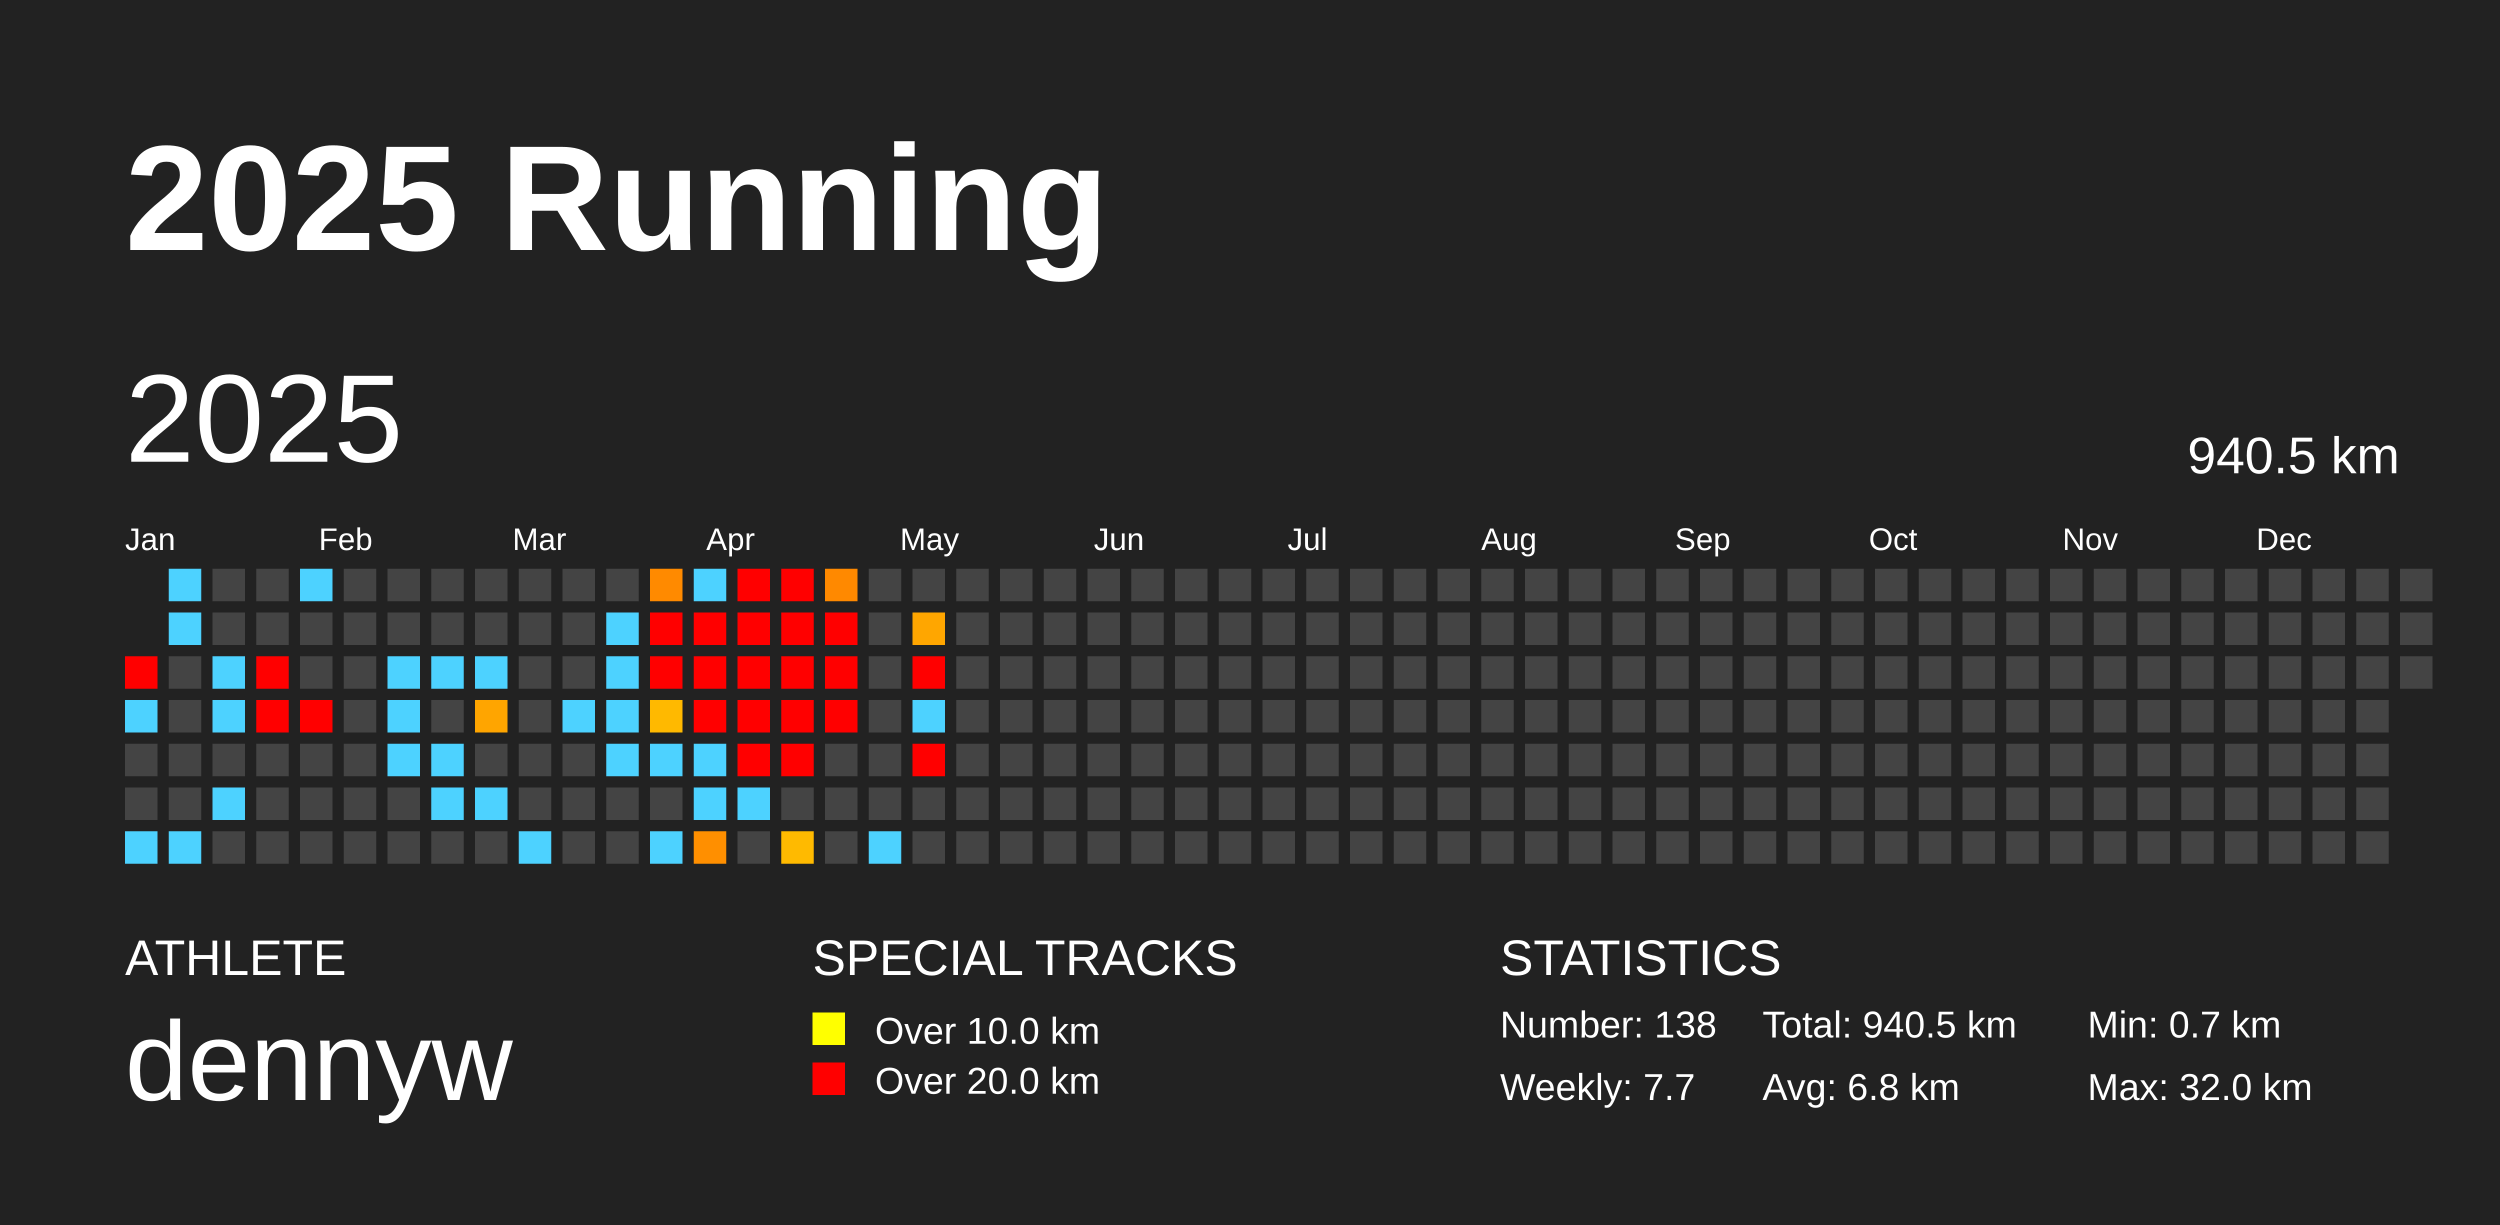
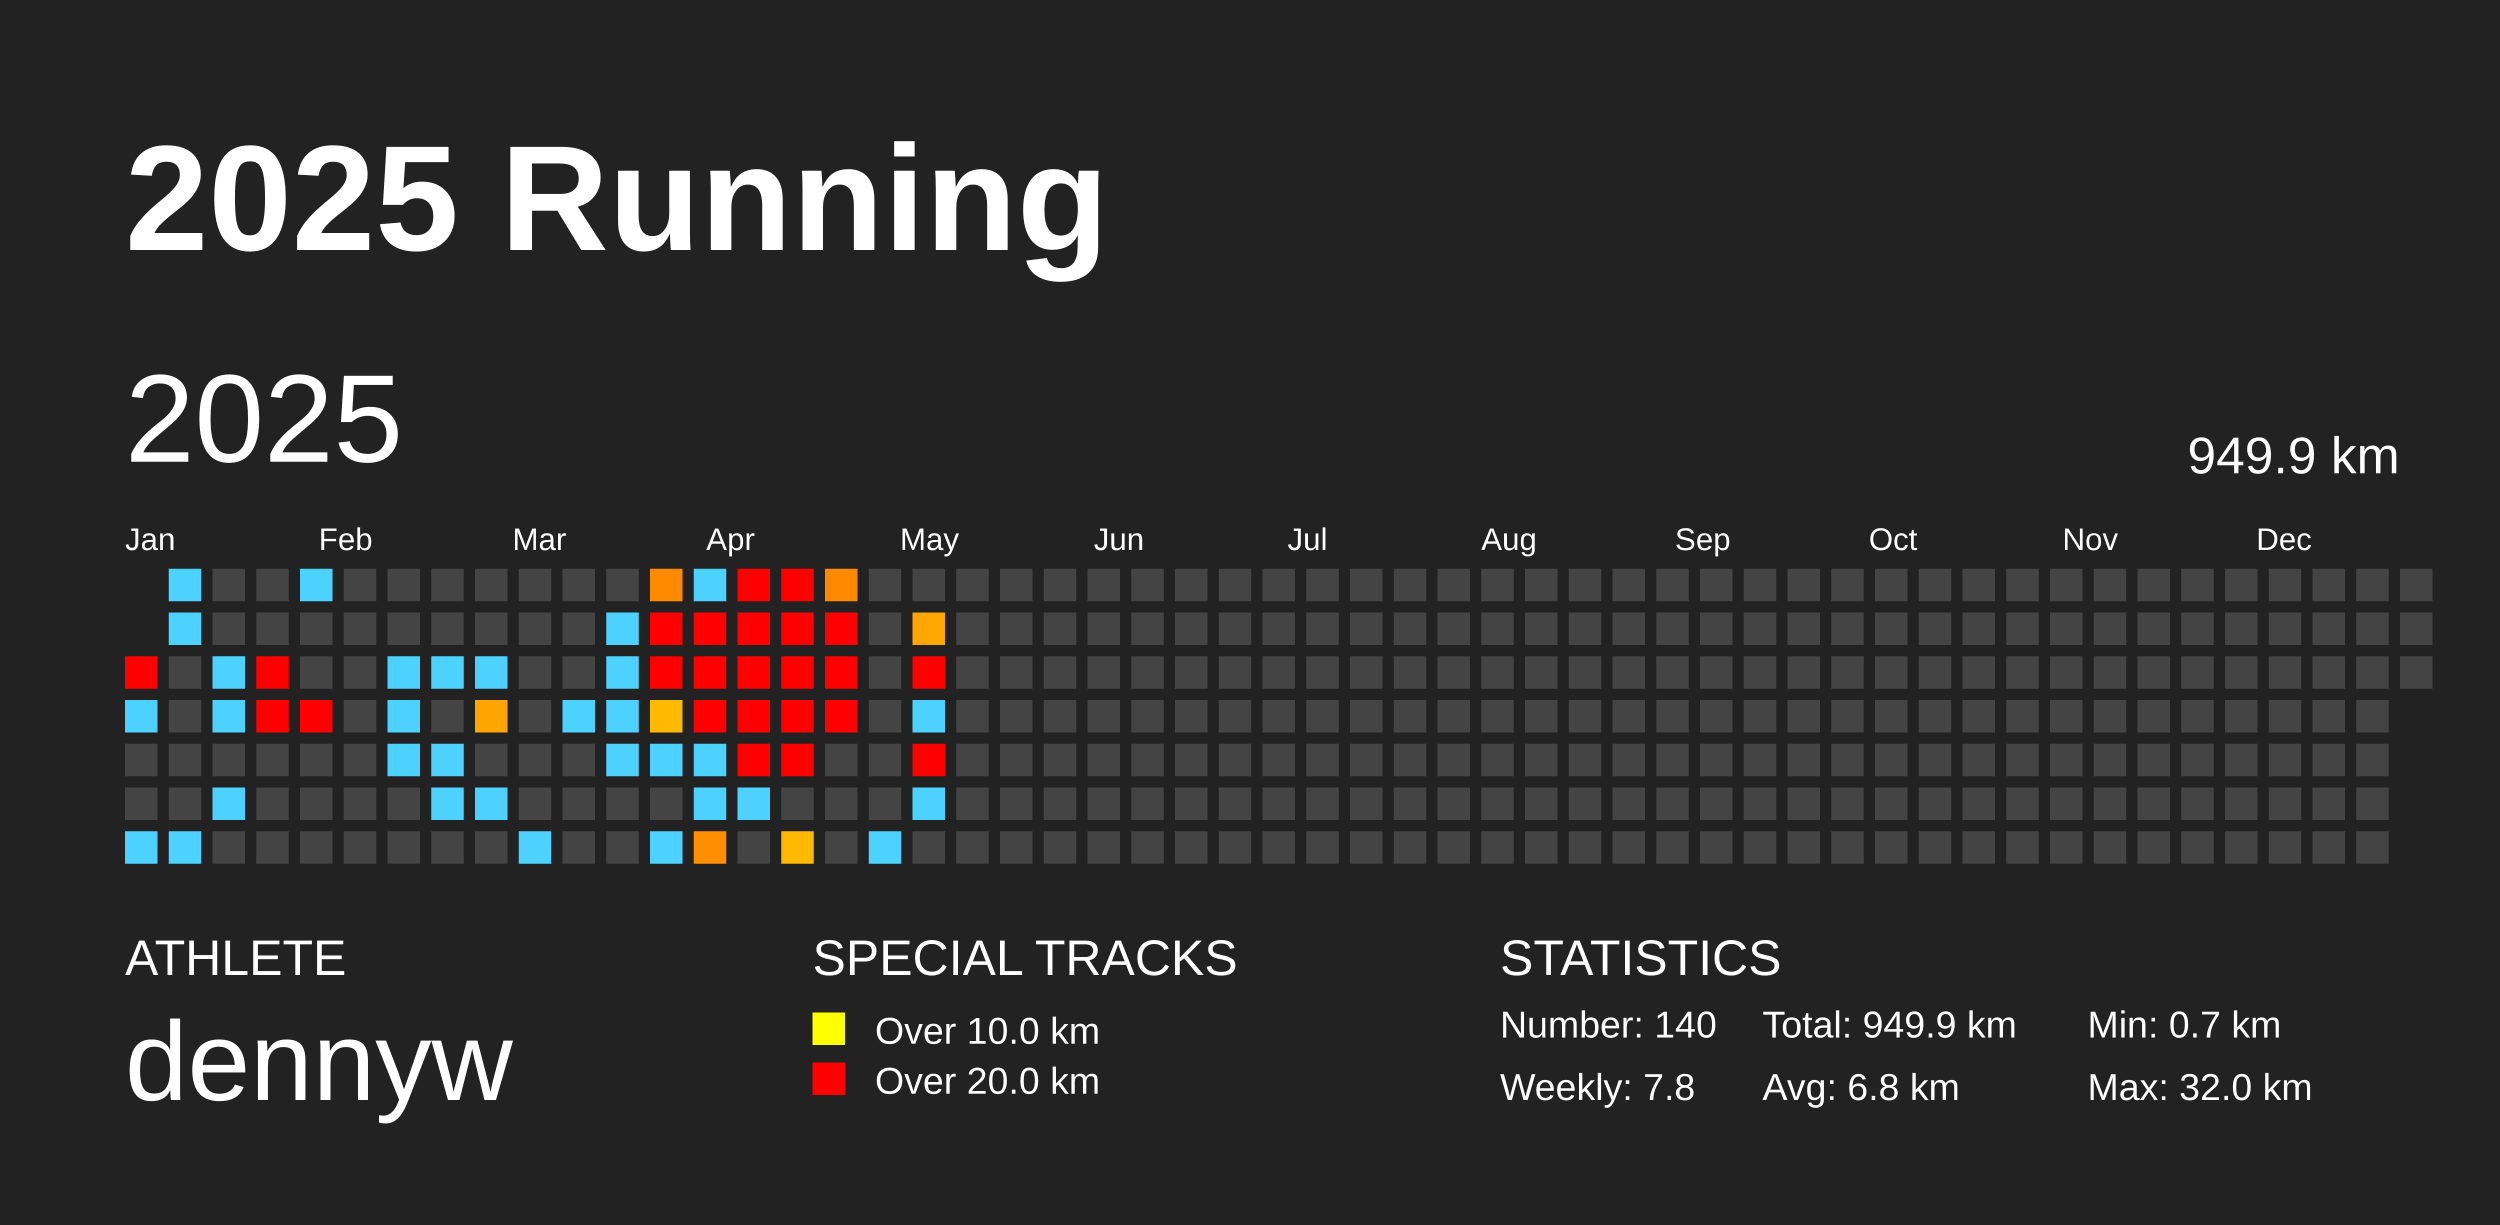
<svg xmlns="http://www.w3.org/2000/svg" baseProfile="full" height="98mm" version="1.1" viewBox="0,0,200,98" width="200mm">
  <defs />
  <rect fill="#222222" height="98" width="200" x="0" y="0" />
  <text fill="#FFFFFF" style="font-size:12px; font-family:Arial; font-weight:bold;" x="10" y="20">2025 Running</text>
  <text fill="#FFFFFF" style="font-size:4px; font-family:Arial" x="10" y="78">ATHLETE</text>
  <text fill="#FFFFFF" style="font-size:9px; font-family:Arial" x="10" y="88">dennyw</text>
  <text fill="#FFFFFF" style="font-size:4px; font-family:Arial" x="65" y="78">SPECIAL TRACKS</text>
  <rect fill="yellow" height="2.6" width="2.6" x="65" y="81" />
  <text fill="#FFFFFF" style="font-size:3px; font-family:Arial" x="70" y="83.5">Over 10.0 km</text>
  <rect fill="red" height="2.6" width="2.6" x="65" y="85" />
  <text fill="#FFFFFF" style="font-size:3px; font-family:Arial" x="70" y="87.5">Over 20.0 km</text>
  <text fill="#FFFFFF" style="font-size:4px; font-family:Arial" x="120" y="78">STATISTICS</text>
-   <text fill="#FFFFFF" style="font-size:3px; font-family:Arial" x="120" y="83">Number: 138</text>
-   <text fill="#FFFFFF" style="font-size:3px; font-family:Arial" x="120" y="88">Weekly: 7.7</text>
-   <text fill="#FFFFFF" style="font-size:3px; font-family:Arial" x="141" y="83">Total: 940.5 km</text>
+   <text fill="#FFFFFF" style="font-size:3px; font-family:Arial" x="120" y="83">Number: 140</text>
+   <text fill="#FFFFFF" style="font-size:3px; font-family:Arial" x="120" y="88">Weekly: 7.8</text>
+   <text fill="#FFFFFF" style="font-size:3px; font-family:Arial" x="141" y="83">Total: 949.9 km</text>
  <text fill="#FFFFFF" style="font-size:3px; font-family:Arial" x="141" y="88">Avg: 6.8 km</text>
  <text fill="#FFFFFF" style="font-size:3px; font-family:Arial" x="167" y="83">Min: 0.7 km</text>
  <text fill="#FFFFFF" style="font-size:3px; font-family:Arial" x="167" y="88">Max: 32.0 km</text>
  <text dominant-baseline="hanging" fill="#FFFFFF" style="font-size:10.0px; font-family:Arial;" x="10" y="30">2025</text>
-   <text dominant-baseline="hanging" fill="#FFFFFF" style="font-size:4.125px; font-family:Arial;" x="175" y="35">940.5 km</text>
+   <text dominant-baseline="hanging" fill="#FFFFFF" style="font-size:4.125px; font-family:Arial;" x="175" y="35">949.9 km</text>
  <text fill="#FFFFFF" style="font-size:2.5px; font-family:Arial" x="10.0" y="44">Jan</text>
  <text fill="#FFFFFF" style="font-size:2.5px; font-family:Arial" x="25.5" y="44">Feb</text>
  <text fill="#FFFFFF" style="font-size:2.5px; font-family:Arial" x="41.0" y="44">Mar</text>
  <text fill="#FFFFFF" style="font-size:2.5px; font-family:Arial" x="56.5" y="44">Apr</text>
  <text fill="#FFFFFF" style="font-size:2.5px; font-family:Arial" x="72.0" y="44">May</text>
  <text fill="#FFFFFF" style="font-size:2.5px; font-family:Arial" x="87.5" y="44">Jun</text>
  <text fill="#FFFFFF" style="font-size:2.5px; font-family:Arial" x="103.0" y="44">Jul</text>
  <text fill="#FFFFFF" style="font-size:2.5px; font-family:Arial" x="118.5" y="44">Aug</text>
  <text fill="#FFFFFF" style="font-size:2.5px; font-family:Arial" x="134.0" y="44">Sep</text>
  <text fill="#FFFFFF" style="font-size:2.5px; font-family:Arial" x="149.5" y="44">Oct</text>
  <text fill="#FFFFFF" style="font-size:2.5px; font-family:Arial" x="165.0" y="44">Nov</text>
  <text fill="#FFFFFF" style="font-size:2.5px; font-family:Arial" x="180.5" y="44">Dec</text>
  <rect fill="red" height="2.6" width="2.6" x="10.0" y="52.5" />
  <rect fill="#4dd2ff" height="2.6" width="2.6" x="10.0" y="56.0" />
  <rect fill="#444444" height="2.6" width="2.6" x="10.0" y="59.5" />
  <rect fill="#444444" height="2.6" width="2.6" x="10.0" y="63.0" />
  <rect fill="#4dd2ff" height="2.6" width="2.6" x="10.0" y="66.5" />
  <rect fill="#4dd2ff" height="2.6" width="2.6" x="13.5" y="45.5" />
  <rect fill="#4dd2ff" height="2.6" width="2.6" x="13.5" y="49.0" />
  <rect fill="#444444" height="2.6" width="2.6" x="13.5" y="52.5" />
  <rect fill="#444444" height="2.6" width="2.6" x="13.5" y="56.0" />
  <rect fill="#444444" height="2.6" width="2.6" x="13.5" y="59.5" />
  <rect fill="#444444" height="2.6" width="2.6" x="13.5" y="63.0" />
  <rect fill="#4dd2ff" height="2.6" width="2.6" x="13.5" y="66.5" />
  <rect fill="#444444" height="2.6" width="2.6" x="17.0" y="45.5" />
  <rect fill="#444444" height="2.6" width="2.6" x="17.0" y="49.0" />
  <rect fill="#4dd2ff" height="2.6" width="2.6" x="17.0" y="52.5" />
  <rect fill="#4dd2ff" height="2.6" width="2.6" x="17.0" y="56.0" />
  <rect fill="#444444" height="2.6" width="2.6" x="17.0" y="59.5" />
  <rect fill="#4dd2ff" height="2.6" width="2.6" x="17.0" y="63.0" />
  <rect fill="#444444" height="2.6" width="2.6" x="17.0" y="66.5" />
  <rect fill="#444444" height="2.6" width="2.6" x="20.5" y="45.5" />
  <rect fill="#444444" height="2.6" width="2.6" x="20.5" y="49.0" />
  <rect fill="red" height="2.6" width="2.6" x="20.5" y="52.5" />
  <rect fill="red" height="2.6" width="2.6" x="20.5" y="56.0" />
  <rect fill="#444444" height="2.6" width="2.6" x="20.5" y="59.5" />
  <rect fill="#444444" height="2.6" width="2.6" x="20.5" y="63.0" />
  <rect fill="#444444" height="2.6" width="2.6" x="20.5" y="66.5" />
  <rect fill="#4dd2ff" height="2.6" width="2.6" x="24.0" y="45.5" />
  <rect fill="#444444" height="2.6" width="2.6" x="24.0" y="49.0" />
  <rect fill="#444444" height="2.6" width="2.6" x="24.0" y="52.5" />
  <rect fill="red" height="2.6" width="2.6" x="24.0" y="56.0" />
  <rect fill="#444444" height="2.6" width="2.6" x="24.0" y="59.5" />
  <rect fill="#444444" height="2.6" width="2.6" x="24.0" y="63.0" />
  <rect fill="#444444" height="2.6" width="2.6" x="24.0" y="66.5" />
  <rect fill="#444444" height="2.6" width="2.6" x="27.5" y="45.5" />
  <rect fill="#444444" height="2.6" width="2.6" x="27.5" y="49.0" />
  <rect fill="#444444" height="2.6" width="2.6" x="27.5" y="52.5" />
  <rect fill="#444444" height="2.6" width="2.6" x="27.5" y="56.0" />
  <rect fill="#444444" height="2.6" width="2.6" x="27.5" y="59.5" />
  <rect fill="#444444" height="2.6" width="2.6" x="27.5" y="63.0" />
  <rect fill="#444444" height="2.6" width="2.6" x="27.5" y="66.5" />
  <rect fill="#444444" height="2.6" width="2.6" x="31.0" y="45.5" />
  <rect fill="#444444" height="2.6" width="2.6" x="31.0" y="49.0" />
  <rect fill="#4dd2ff" height="2.6" width="2.6" x="31.0" y="52.5" />
  <rect fill="#4dd2ff" height="2.6" width="2.6" x="31.0" y="56.0" />
  <rect fill="#4dd2ff" height="2.6" width="2.6" x="31.0" y="59.5" />
  <rect fill="#444444" height="2.6" width="2.6" x="31.0" y="63.0" />
  <rect fill="#444444" height="2.6" width="2.6" x="31.0" y="66.5" />
  <rect fill="#444444" height="2.6" width="2.6" x="34.5" y="45.5" />
  <rect fill="#444444" height="2.6" width="2.6" x="34.5" y="49.0" />
  <rect fill="#4dd2ff" height="2.6" width="2.6" x="34.5" y="52.5" />
  <rect fill="#444444" height="2.6" width="2.6" x="34.5" y="56.0" />
  <rect fill="#4dd2ff" height="2.6" width="2.6" x="34.5" y="59.5" />
  <rect fill="#4dd2ff" height="2.6" width="2.6" x="34.5" y="63.0" />
  <rect fill="#444444" height="2.6" width="2.6" x="34.5" y="66.5" />
  <rect fill="#444444" height="2.6" width="2.6" x="38.0" y="45.5" />
  <rect fill="#444444" height="2.6" width="2.6" x="38.0" y="49.0" />
  <rect fill="#4dd2ff" height="2.6" width="2.6" x="38.0" y="52.5" />
  <rect fill="#ffa500" height="2.6" width="2.6" x="38.0" y="56.0" />
  <rect fill="#444444" height="2.6" width="2.6" x="38.0" y="59.5" />
  <rect fill="#4dd2ff" height="2.6" width="2.6" x="38.0" y="63.0" />
  <rect fill="#444444" height="2.6" width="2.6" x="38.0" y="66.5" />
  <rect fill="#444444" height="2.6" width="2.6" x="41.5" y="45.5" />
  <rect fill="#444444" height="2.6" width="2.6" x="41.5" y="49.0" />
  <rect fill="#444444" height="2.6" width="2.6" x="41.5" y="52.5" />
  <rect fill="#444444" height="2.6" width="2.6" x="41.5" y="56.0" />
  <rect fill="#444444" height="2.6" width="2.6" x="41.5" y="59.5" />
  <rect fill="#444444" height="2.6" width="2.6" x="41.5" y="63.0" />
  <rect fill="#4dd2ff" height="2.6" width="2.6" x="41.5" y="66.5" />
  <rect fill="#444444" height="2.6" width="2.6" x="45.0" y="45.5" />
  <rect fill="#444444" height="2.6" width="2.6" x="45.0" y="49.0" />
  <rect fill="#444444" height="2.6" width="2.6" x="45.0" y="52.5" />
  <rect fill="#4dd2ff" height="2.6" width="2.6" x="45.0" y="56.0" />
  <rect fill="#444444" height="2.6" width="2.6" x="45.0" y="59.5" />
  <rect fill="#444444" height="2.6" width="2.6" x="45.0" y="63.0" />
  <rect fill="#444444" height="2.6" width="2.6" x="45.0" y="66.5" />
  <rect fill="#444444" height="2.6" width="2.6" x="48.5" y="45.5" />
  <rect fill="#4dd2ff" height="2.6" width="2.6" x="48.5" y="49.0" />
  <rect fill="#4dd2ff" height="2.6" width="2.6" x="48.5" y="52.5" />
  <rect fill="#4dd2ff" height="2.6" width="2.6" x="48.5" y="56.0" />
  <rect fill="#4dd2ff" height="2.6" width="2.6" x="48.5" y="59.5" />
  <rect fill="#444444" height="2.6" width="2.6" x="48.5" y="63.0" />
  <rect fill="#444444" height="2.6" width="2.6" x="48.5" y="66.5" />
  <rect fill="#ff8a00" height="2.6" width="2.6" x="52.0" y="45.5" />
  <rect fill="red" height="2.6" width="2.6" x="52.0" y="49.0" />
  <rect fill="red" height="2.6" width="2.6" x="52.0" y="52.5" />
  <rect fill="#ffb900" height="2.6" width="2.6" x="52.0" y="56.0" />
  <rect fill="#4dd2ff" height="2.6" width="2.6" x="52.0" y="59.5" />
  <rect fill="#444444" height="2.6" width="2.6" x="52.0" y="63.0" />
  <rect fill="#4dd2ff" height="2.6" width="2.6" x="52.0" y="66.5" />
  <rect fill="#4dd2ff" height="2.6" width="2.6" x="55.5" y="45.5" />
  <rect fill="red" height="2.6" width="2.6" x="55.5" y="49.0" />
  <rect fill="red" height="2.6" width="2.6" x="55.5" y="52.5" />
  <rect fill="red" height="2.6" width="2.6" x="55.5" y="56.0" />
  <rect fill="#4dd2ff" height="2.6" width="2.6" x="55.5" y="59.5" />
  <rect fill="#4dd2ff" height="2.6" width="2.6" x="55.5" y="63.0" />
  <rect fill="#ff8f00" height="2.6" width="2.6" x="55.5" y="66.5" />
  <rect fill="red" height="2.6" width="2.6" x="59.0" y="45.5" />
  <rect fill="red" height="2.6" width="2.6" x="59.0" y="49.0" />
  <rect fill="red" height="2.6" width="2.6" x="59.0" y="52.5" />
  <rect fill="red" height="2.6" width="2.6" x="59.0" y="56.0" />
  <rect fill="red" height="2.6" width="2.6" x="59.0" y="59.5" />
  <rect fill="#4dd2ff" height="2.6" width="2.6" x="59.0" y="63.0" />
  <rect fill="#444444" height="2.6" width="2.6" x="59.0" y="66.5" />
  <rect fill="red" height="2.6" width="2.6" x="62.5" y="45.5" />
  <rect fill="red" height="2.6" width="2.6" x="62.5" y="49.0" />
  <rect fill="red" height="2.6" width="2.6" x="62.5" y="52.5" />
  <rect fill="red" height="2.6" width="2.6" x="62.5" y="56.0" />
  <rect fill="red" height="2.6" width="2.6" x="62.5" y="59.5" />
  <rect fill="#444444" height="2.6" width="2.6" x="62.5" y="63.0" />
  <rect fill="#ffba00" height="2.6" width="2.6" x="62.5" y="66.5" />
  <rect fill="#ff8900" height="2.6" width="2.6" x="66.0" y="45.5" />
  <rect fill="red" height="2.6" width="2.6" x="66.0" y="49.0" />
  <rect fill="red" height="2.6" width="2.6" x="66.0" y="52.5" />
  <rect fill="red" height="2.6" width="2.6" x="66.0" y="56.0" />
  <rect fill="#444444" height="2.6" width="2.6" x="66.0" y="59.5" />
  <rect fill="#444444" height="2.6" width="2.6" x="66.0" y="63.0" />
  <rect fill="#444444" height="2.6" width="2.6" x="66.0" y="66.5" />
  <rect fill="#444444" height="2.6" width="2.6" x="69.5" y="45.5" />
  <rect fill="#444444" height="2.6" width="2.6" x="69.5" y="49.0" />
  <rect fill="#444444" height="2.6" width="2.6" x="69.5" y="52.5" />
  <rect fill="#444444" height="2.6" width="2.6" x="69.5" y="56.0" />
  <rect fill="#444444" height="2.6" width="2.6" x="69.5" y="59.5" />
  <rect fill="#444444" height="2.6" width="2.6" x="69.5" y="63.0" />
  <rect fill="#4dd2ff" height="2.6" width="2.6" x="69.5" y="66.5" />
  <rect fill="#444444" height="2.6" width="2.6" x="73.0" y="45.5" />
  <rect fill="#ffa600" height="2.6" width="2.6" x="73.0" y="49.0" />
  <rect fill="red" height="2.6" width="2.6" x="73.0" y="52.5" />
  <rect fill="#4dd2ff" height="2.6" width="2.6" x="73.0" y="56.0" />
  <rect fill="red" height="2.6" width="2.6" x="73.0" y="59.5" />
-   <rect fill="#444444" height="2.6" width="2.6" x="73.0" y="63.0" />
+   <rect fill="#4dd2ff" height="2.6" width="2.6" x="73.0" y="63.0" />
  <rect fill="#444444" height="2.6" width="2.6" x="73.0" y="66.5" />
  <rect fill="#444444" height="2.6" width="2.6" x="76.5" y="45.5" />
  <rect fill="#444444" height="2.6" width="2.6" x="76.5" y="49.0" />
  <rect fill="#444444" height="2.6" width="2.6" x="76.5" y="52.5" />
  <rect fill="#444444" height="2.6" width="2.6" x="76.5" y="56.0" />
  <rect fill="#444444" height="2.6" width="2.6" x="76.5" y="59.5" />
  <rect fill="#444444" height="2.6" width="2.6" x="76.5" y="63.0" />
  <rect fill="#444444" height="2.6" width="2.6" x="76.5" y="66.5" />
  <rect fill="#444444" height="2.6" width="2.6" x="80.0" y="45.5" />
  <rect fill="#444444" height="2.6" width="2.6" x="80.0" y="49.0" />
  <rect fill="#444444" height="2.6" width="2.6" x="80.0" y="52.5" />
  <rect fill="#444444" height="2.6" width="2.6" x="80.0" y="56.0" />
  <rect fill="#444444" height="2.6" width="2.6" x="80.0" y="59.5" />
  <rect fill="#444444" height="2.6" width="2.6" x="80.0" y="63.0" />
  <rect fill="#444444" height="2.6" width="2.6" x="80.0" y="66.5" />
  <rect fill="#444444" height="2.6" width="2.6" x="83.5" y="45.5" />
  <rect fill="#444444" height="2.6" width="2.6" x="83.5" y="49.0" />
  <rect fill="#444444" height="2.6" width="2.6" x="83.5" y="52.5" />
  <rect fill="#444444" height="2.6" width="2.6" x="83.5" y="56.0" />
  <rect fill="#444444" height="2.6" width="2.6" x="83.5" y="59.5" />
  <rect fill="#444444" height="2.6" width="2.6" x="83.5" y="63.0" />
  <rect fill="#444444" height="2.6" width="2.6" x="83.5" y="66.5" />
  <rect fill="#444444" height="2.6" width="2.6" x="87.0" y="45.5" />
  <rect fill="#444444" height="2.6" width="2.6" x="87.0" y="49.0" />
  <rect fill="#444444" height="2.6" width="2.6" x="87.0" y="52.5" />
  <rect fill="#444444" height="2.6" width="2.6" x="87.0" y="56.0" />
  <rect fill="#444444" height="2.6" width="2.6" x="87.0" y="59.5" />
  <rect fill="#444444" height="2.6" width="2.6" x="87.0" y="63.0" />
  <rect fill="#444444" height="2.6" width="2.6" x="87.0" y="66.5" />
  <rect fill="#444444" height="2.6" width="2.6" x="90.5" y="45.5" />
  <rect fill="#444444" height="2.6" width="2.6" x="90.5" y="49.0" />
  <rect fill="#444444" height="2.6" width="2.6" x="90.5" y="52.5" />
  <rect fill="#444444" height="2.6" width="2.6" x="90.5" y="56.0" />
  <rect fill="#444444" height="2.6" width="2.6" x="90.5" y="59.5" />
  <rect fill="#444444" height="2.6" width="2.6" x="90.5" y="63.0" />
  <rect fill="#444444" height="2.6" width="2.6" x="90.5" y="66.5" />
  <rect fill="#444444" height="2.6" width="2.6" x="94.0" y="45.5" />
  <rect fill="#444444" height="2.6" width="2.6" x="94.0" y="49.0" />
  <rect fill="#444444" height="2.6" width="2.6" x="94.0" y="52.5" />
  <rect fill="#444444" height="2.6" width="2.6" x="94.0" y="56.0" />
  <rect fill="#444444" height="2.6" width="2.6" x="94.0" y="59.5" />
  <rect fill="#444444" height="2.6" width="2.6" x="94.0" y="63.0" />
  <rect fill="#444444" height="2.6" width="2.6" x="94.0" y="66.5" />
  <rect fill="#444444" height="2.6" width="2.6" x="97.5" y="45.5" />
  <rect fill="#444444" height="2.6" width="2.6" x="97.5" y="49.0" />
  <rect fill="#444444" height="2.6" width="2.6" x="97.5" y="52.5" />
  <rect fill="#444444" height="2.6" width="2.6" x="97.5" y="56.0" />
  <rect fill="#444444" height="2.6" width="2.6" x="97.5" y="59.5" />
  <rect fill="#444444" height="2.6" width="2.6" x="97.5" y="63.0" />
  <rect fill="#444444" height="2.6" width="2.6" x="97.5" y="66.5" />
  <rect fill="#444444" height="2.6" width="2.6" x="101.0" y="45.5" />
  <rect fill="#444444" height="2.6" width="2.6" x="101.0" y="49.0" />
  <rect fill="#444444" height="2.6" width="2.6" x="101.0" y="52.5" />
  <rect fill="#444444" height="2.6" width="2.6" x="101.0" y="56.0" />
  <rect fill="#444444" height="2.6" width="2.6" x="101.0" y="59.5" />
  <rect fill="#444444" height="2.6" width="2.6" x="101.0" y="63.0" />
  <rect fill="#444444" height="2.6" width="2.6" x="101.0" y="66.5" />
  <rect fill="#444444" height="2.6" width="2.6" x="104.5" y="45.5" />
  <rect fill="#444444" height="2.6" width="2.6" x="104.5" y="49.0" />
  <rect fill="#444444" height="2.6" width="2.6" x="104.5" y="52.5" />
  <rect fill="#444444" height="2.6" width="2.6" x="104.5" y="56.0" />
  <rect fill="#444444" height="2.6" width="2.6" x="104.5" y="59.5" />
  <rect fill="#444444" height="2.6" width="2.6" x="104.5" y="63.0" />
  <rect fill="#444444" height="2.6" width="2.6" x="104.5" y="66.5" />
  <rect fill="#444444" height="2.6" width="2.6" x="108.0" y="45.5" />
  <rect fill="#444444" height="2.6" width="2.6" x="108.0" y="49.0" />
  <rect fill="#444444" height="2.6" width="2.6" x="108.0" y="52.5" />
  <rect fill="#444444" height="2.6" width="2.6" x="108.0" y="56.0" />
  <rect fill="#444444" height="2.6" width="2.6" x="108.0" y="59.5" />
  <rect fill="#444444" height="2.6" width="2.6" x="108.0" y="63.0" />
  <rect fill="#444444" height="2.6" width="2.6" x="108.0" y="66.5" />
  <rect fill="#444444" height="2.6" width="2.6" x="111.5" y="45.5" />
  <rect fill="#444444" height="2.6" width="2.6" x="111.5" y="49.0" />
  <rect fill="#444444" height="2.6" width="2.6" x="111.5" y="52.5" />
  <rect fill="#444444" height="2.6" width="2.6" x="111.5" y="56.0" />
  <rect fill="#444444" height="2.6" width="2.6" x="111.5" y="59.5" />
  <rect fill="#444444" height="2.6" width="2.6" x="111.5" y="63.0" />
  <rect fill="#444444" height="2.6" width="2.6" x="111.5" y="66.5" />
  <rect fill="#444444" height="2.6" width="2.6" x="115.0" y="45.5" />
  <rect fill="#444444" height="2.6" width="2.6" x="115.0" y="49.0" />
  <rect fill="#444444" height="2.6" width="2.6" x="115.0" y="52.5" />
  <rect fill="#444444" height="2.6" width="2.6" x="115.0" y="56.0" />
  <rect fill="#444444" height="2.6" width="2.6" x="115.0" y="59.5" />
  <rect fill="#444444" height="2.6" width="2.6" x="115.0" y="63.0" />
  <rect fill="#444444" height="2.6" width="2.6" x="115.0" y="66.5" />
  <rect fill="#444444" height="2.6" width="2.6" x="118.5" y="45.5" />
  <rect fill="#444444" height="2.6" width="2.6" x="118.5" y="49.0" />
  <rect fill="#444444" height="2.6" width="2.6" x="118.5" y="52.5" />
  <rect fill="#444444" height="2.6" width="2.6" x="118.5" y="56.0" />
  <rect fill="#444444" height="2.6" width="2.6" x="118.5" y="59.5" />
  <rect fill="#444444" height="2.6" width="2.6" x="118.5" y="63.0" />
  <rect fill="#444444" height="2.6" width="2.6" x="118.5" y="66.5" />
  <rect fill="#444444" height="2.6" width="2.6" x="122.0" y="45.5" />
  <rect fill="#444444" height="2.6" width="2.6" x="122.0" y="49.0" />
  <rect fill="#444444" height="2.6" width="2.6" x="122.0" y="52.5" />
  <rect fill="#444444" height="2.6" width="2.6" x="122.0" y="56.0" />
  <rect fill="#444444" height="2.6" width="2.6" x="122.0" y="59.5" />
  <rect fill="#444444" height="2.6" width="2.6" x="122.0" y="63.0" />
  <rect fill="#444444" height="2.6" width="2.6" x="122.0" y="66.5" />
  <rect fill="#444444" height="2.6" width="2.6" x="125.5" y="45.5" />
  <rect fill="#444444" height="2.6" width="2.6" x="125.5" y="49.0" />
  <rect fill="#444444" height="2.6" width="2.6" x="125.5" y="52.5" />
  <rect fill="#444444" height="2.6" width="2.6" x="125.5" y="56.0" />
  <rect fill="#444444" height="2.6" width="2.6" x="125.5" y="59.5" />
  <rect fill="#444444" height="2.6" width="2.6" x="125.5" y="63.0" />
  <rect fill="#444444" height="2.6" width="2.6" x="125.5" y="66.5" />
  <rect fill="#444444" height="2.6" width="2.6" x="129.0" y="45.5" />
  <rect fill="#444444" height="2.6" width="2.6" x="129.0" y="49.0" />
  <rect fill="#444444" height="2.6" width="2.6" x="129.0" y="52.5" />
  <rect fill="#444444" height="2.6" width="2.6" x="129.0" y="56.0" />
  <rect fill="#444444" height="2.6" width="2.6" x="129.0" y="59.5" />
  <rect fill="#444444" height="2.6" width="2.6" x="129.0" y="63.0" />
  <rect fill="#444444" height="2.6" width="2.6" x="129.0" y="66.5" />
  <rect fill="#444444" height="2.6" width="2.6" x="132.5" y="45.5" />
  <rect fill="#444444" height="2.6" width="2.6" x="132.5" y="49.0" />
  <rect fill="#444444" height="2.6" width="2.6" x="132.5" y="52.5" />
  <rect fill="#444444" height="2.6" width="2.6" x="132.5" y="56.0" />
  <rect fill="#444444" height="2.6" width="2.6" x="132.5" y="59.5" />
  <rect fill="#444444" height="2.6" width="2.6" x="132.5" y="63.0" />
  <rect fill="#444444" height="2.6" width="2.6" x="132.5" y="66.5" />
  <rect fill="#444444" height="2.6" width="2.6" x="136.0" y="45.5" />
  <rect fill="#444444" height="2.6" width="2.6" x="136.0" y="49.0" />
  <rect fill="#444444" height="2.6" width="2.6" x="136.0" y="52.5" />
  <rect fill="#444444" height="2.6" width="2.6" x="136.0" y="56.0" />
  <rect fill="#444444" height="2.6" width="2.6" x="136.0" y="59.5" />
  <rect fill="#444444" height="2.6" width="2.6" x="136.0" y="63.0" />
  <rect fill="#444444" height="2.6" width="2.6" x="136.0" y="66.5" />
  <rect fill="#444444" height="2.6" width="2.6" x="139.5" y="45.5" />
  <rect fill="#444444" height="2.6" width="2.6" x="139.5" y="49.0" />
  <rect fill="#444444" height="2.6" width="2.6" x="139.5" y="52.5" />
  <rect fill="#444444" height="2.6" width="2.6" x="139.5" y="56.0" />
  <rect fill="#444444" height="2.6" width="2.6" x="139.5" y="59.5" />
  <rect fill="#444444" height="2.6" width="2.6" x="139.5" y="63.0" />
  <rect fill="#444444" height="2.6" width="2.6" x="139.5" y="66.5" />
  <rect fill="#444444" height="2.6" width="2.6" x="143.0" y="45.5" />
  <rect fill="#444444" height="2.6" width="2.6" x="143.0" y="49.0" />
  <rect fill="#444444" height="2.6" width="2.6" x="143.0" y="52.5" />
  <rect fill="#444444" height="2.6" width="2.6" x="143.0" y="56.0" />
  <rect fill="#444444" height="2.6" width="2.6" x="143.0" y="59.5" />
  <rect fill="#444444" height="2.6" width="2.6" x="143.0" y="63.0" />
  <rect fill="#444444" height="2.6" width="2.6" x="143.0" y="66.5" />
  <rect fill="#444444" height="2.6" width="2.6" x="146.5" y="45.5" />
  <rect fill="#444444" height="2.6" width="2.6" x="146.5" y="49.0" />
  <rect fill="#444444" height="2.6" width="2.6" x="146.5" y="52.5" />
  <rect fill="#444444" height="2.6" width="2.6" x="146.5" y="56.0" />
  <rect fill="#444444" height="2.6" width="2.6" x="146.5" y="59.5" />
  <rect fill="#444444" height="2.6" width="2.6" x="146.5" y="63.0" />
  <rect fill="#444444" height="2.6" width="2.6" x="146.5" y="66.5" />
  <rect fill="#444444" height="2.6" width="2.6" x="150.0" y="45.5" />
  <rect fill="#444444" height="2.6" width="2.6" x="150.0" y="49.0" />
  <rect fill="#444444" height="2.6" width="2.6" x="150.0" y="52.5" />
  <rect fill="#444444" height="2.6" width="2.6" x="150.0" y="56.0" />
  <rect fill="#444444" height="2.6" width="2.6" x="150.0" y="59.5" />
  <rect fill="#444444" height="2.6" width="2.6" x="150.0" y="63.0" />
  <rect fill="#444444" height="2.6" width="2.6" x="150.0" y="66.5" />
  <rect fill="#444444" height="2.6" width="2.6" x="153.5" y="45.5" />
  <rect fill="#444444" height="2.6" width="2.6" x="153.5" y="49.0" />
  <rect fill="#444444" height="2.6" width="2.6" x="153.5" y="52.5" />
  <rect fill="#444444" height="2.6" width="2.6" x="153.5" y="56.0" />
  <rect fill="#444444" height="2.6" width="2.6" x="153.5" y="59.5" />
  <rect fill="#444444" height="2.6" width="2.6" x="153.5" y="63.0" />
  <rect fill="#444444" height="2.6" width="2.6" x="153.5" y="66.5" />
  <rect fill="#444444" height="2.6" width="2.6" x="157.0" y="45.5" />
  <rect fill="#444444" height="2.6" width="2.6" x="157.0" y="49.0" />
  <rect fill="#444444" height="2.6" width="2.6" x="157.0" y="52.5" />
  <rect fill="#444444" height="2.6" width="2.6" x="157.0" y="56.0" />
  <rect fill="#444444" height="2.6" width="2.6" x="157.0" y="59.5" />
  <rect fill="#444444" height="2.6" width="2.6" x="157.0" y="63.0" />
  <rect fill="#444444" height="2.6" width="2.6" x="157.0" y="66.5" />
  <rect fill="#444444" height="2.6" width="2.6" x="160.5" y="45.5" />
  <rect fill="#444444" height="2.6" width="2.6" x="160.5" y="49.0" />
  <rect fill="#444444" height="2.6" width="2.6" x="160.5" y="52.5" />
  <rect fill="#444444" height="2.6" width="2.6" x="160.5" y="56.0" />
  <rect fill="#444444" height="2.6" width="2.6" x="160.5" y="59.5" />
  <rect fill="#444444" height="2.6" width="2.6" x="160.5" y="63.0" />
  <rect fill="#444444" height="2.6" width="2.6" x="160.5" y="66.5" />
  <rect fill="#444444" height="2.6" width="2.6" x="164.0" y="45.5" />
  <rect fill="#444444" height="2.6" width="2.6" x="164.0" y="49.0" />
  <rect fill="#444444" height="2.6" width="2.6" x="164.0" y="52.5" />
  <rect fill="#444444" height="2.6" width="2.6" x="164.0" y="56.0" />
  <rect fill="#444444" height="2.6" width="2.6" x="164.0" y="59.5" />
  <rect fill="#444444" height="2.6" width="2.6" x="164.0" y="63.0" />
  <rect fill="#444444" height="2.6" width="2.6" x="164.0" y="66.5" />
  <rect fill="#444444" height="2.6" width="2.6" x="167.5" y="45.5" />
  <rect fill="#444444" height="2.6" width="2.6" x="167.5" y="49.0" />
  <rect fill="#444444" height="2.6" width="2.6" x="167.5" y="52.5" />
  <rect fill="#444444" height="2.6" width="2.6" x="167.5" y="56.0" />
  <rect fill="#444444" height="2.6" width="2.6" x="167.5" y="59.5" />
  <rect fill="#444444" height="2.6" width="2.6" x="167.5" y="63.0" />
  <rect fill="#444444" height="2.6" width="2.6" x="167.5" y="66.5" />
  <rect fill="#444444" height="2.6" width="2.6" x="171.0" y="45.5" />
  <rect fill="#444444" height="2.6" width="2.6" x="171.0" y="49.0" />
  <rect fill="#444444" height="2.6" width="2.6" x="171.0" y="52.5" />
  <rect fill="#444444" height="2.6" width="2.6" x="171.0" y="56.0" />
  <rect fill="#444444" height="2.6" width="2.6" x="171.0" y="59.5" />
  <rect fill="#444444" height="2.6" width="2.6" x="171.0" y="63.0" />
  <rect fill="#444444" height="2.6" width="2.6" x="171.0" y="66.5" />
  <rect fill="#444444" height="2.6" width="2.6" x="174.5" y="45.5" />
  <rect fill="#444444" height="2.6" width="2.6" x="174.5" y="49.0" />
  <rect fill="#444444" height="2.6" width="2.6" x="174.5" y="52.5" />
  <rect fill="#444444" height="2.6" width="2.6" x="174.5" y="56.0" />
  <rect fill="#444444" height="2.6" width="2.6" x="174.5" y="59.5" />
  <rect fill="#444444" height="2.6" width="2.6" x="174.5" y="63.0" />
  <rect fill="#444444" height="2.6" width="2.6" x="174.5" y="66.5" />
  <rect fill="#444444" height="2.6" width="2.6" x="178.0" y="45.5" />
  <rect fill="#444444" height="2.6" width="2.6" x="178.0" y="49.0" />
  <rect fill="#444444" height="2.6" width="2.6" x="178.0" y="52.5" />
  <rect fill="#444444" height="2.6" width="2.6" x="178.0" y="56.0" />
  <rect fill="#444444" height="2.6" width="2.6" x="178.0" y="59.5" />
  <rect fill="#444444" height="2.6" width="2.6" x="178.0" y="63.0" />
  <rect fill="#444444" height="2.6" width="2.6" x="178.0" y="66.5" />
  <rect fill="#444444" height="2.6" width="2.6" x="181.5" y="45.5" />
  <rect fill="#444444" height="2.6" width="2.6" x="181.5" y="49.0" />
  <rect fill="#444444" height="2.6" width="2.6" x="181.5" y="52.5" />
  <rect fill="#444444" height="2.6" width="2.6" x="181.5" y="56.0" />
  <rect fill="#444444" height="2.6" width="2.6" x="181.5" y="59.5" />
  <rect fill="#444444" height="2.6" width="2.6" x="181.5" y="63.0" />
  <rect fill="#444444" height="2.6" width="2.6" x="181.5" y="66.5" />
  <rect fill="#444444" height="2.6" width="2.6" x="185.0" y="45.5" />
  <rect fill="#444444" height="2.6" width="2.6" x="185.0" y="49.0" />
  <rect fill="#444444" height="2.6" width="2.6" x="185.0" y="52.5" />
  <rect fill="#444444" height="2.6" width="2.6" x="185.0" y="56.0" />
  <rect fill="#444444" height="2.6" width="2.6" x="185.0" y="59.5" />
  <rect fill="#444444" height="2.6" width="2.6" x="185.0" y="63.0" />
  <rect fill="#444444" height="2.6" width="2.6" x="185.0" y="66.5" />
  <rect fill="#444444" height="2.6" width="2.6" x="188.5" y="45.5" />
  <rect fill="#444444" height="2.6" width="2.6" x="188.5" y="49.0" />
  <rect fill="#444444" height="2.6" width="2.6" x="188.5" y="52.5" />
  <rect fill="#444444" height="2.6" width="2.6" x="188.5" y="56.0" />
  <rect fill="#444444" height="2.6" width="2.6" x="188.5" y="59.5" />
  <rect fill="#444444" height="2.6" width="2.6" x="188.5" y="63.0" />
  <rect fill="#444444" height="2.6" width="2.6" x="188.5" y="66.5" />
  <rect fill="#444444" height="2.6" width="2.6" x="192.0" y="45.5" />
  <rect fill="#444444" height="2.6" width="2.6" x="192.0" y="49.0" />
  <rect fill="#444444" height="2.6" width="2.6" x="192.0" y="52.5" />
</svg>
